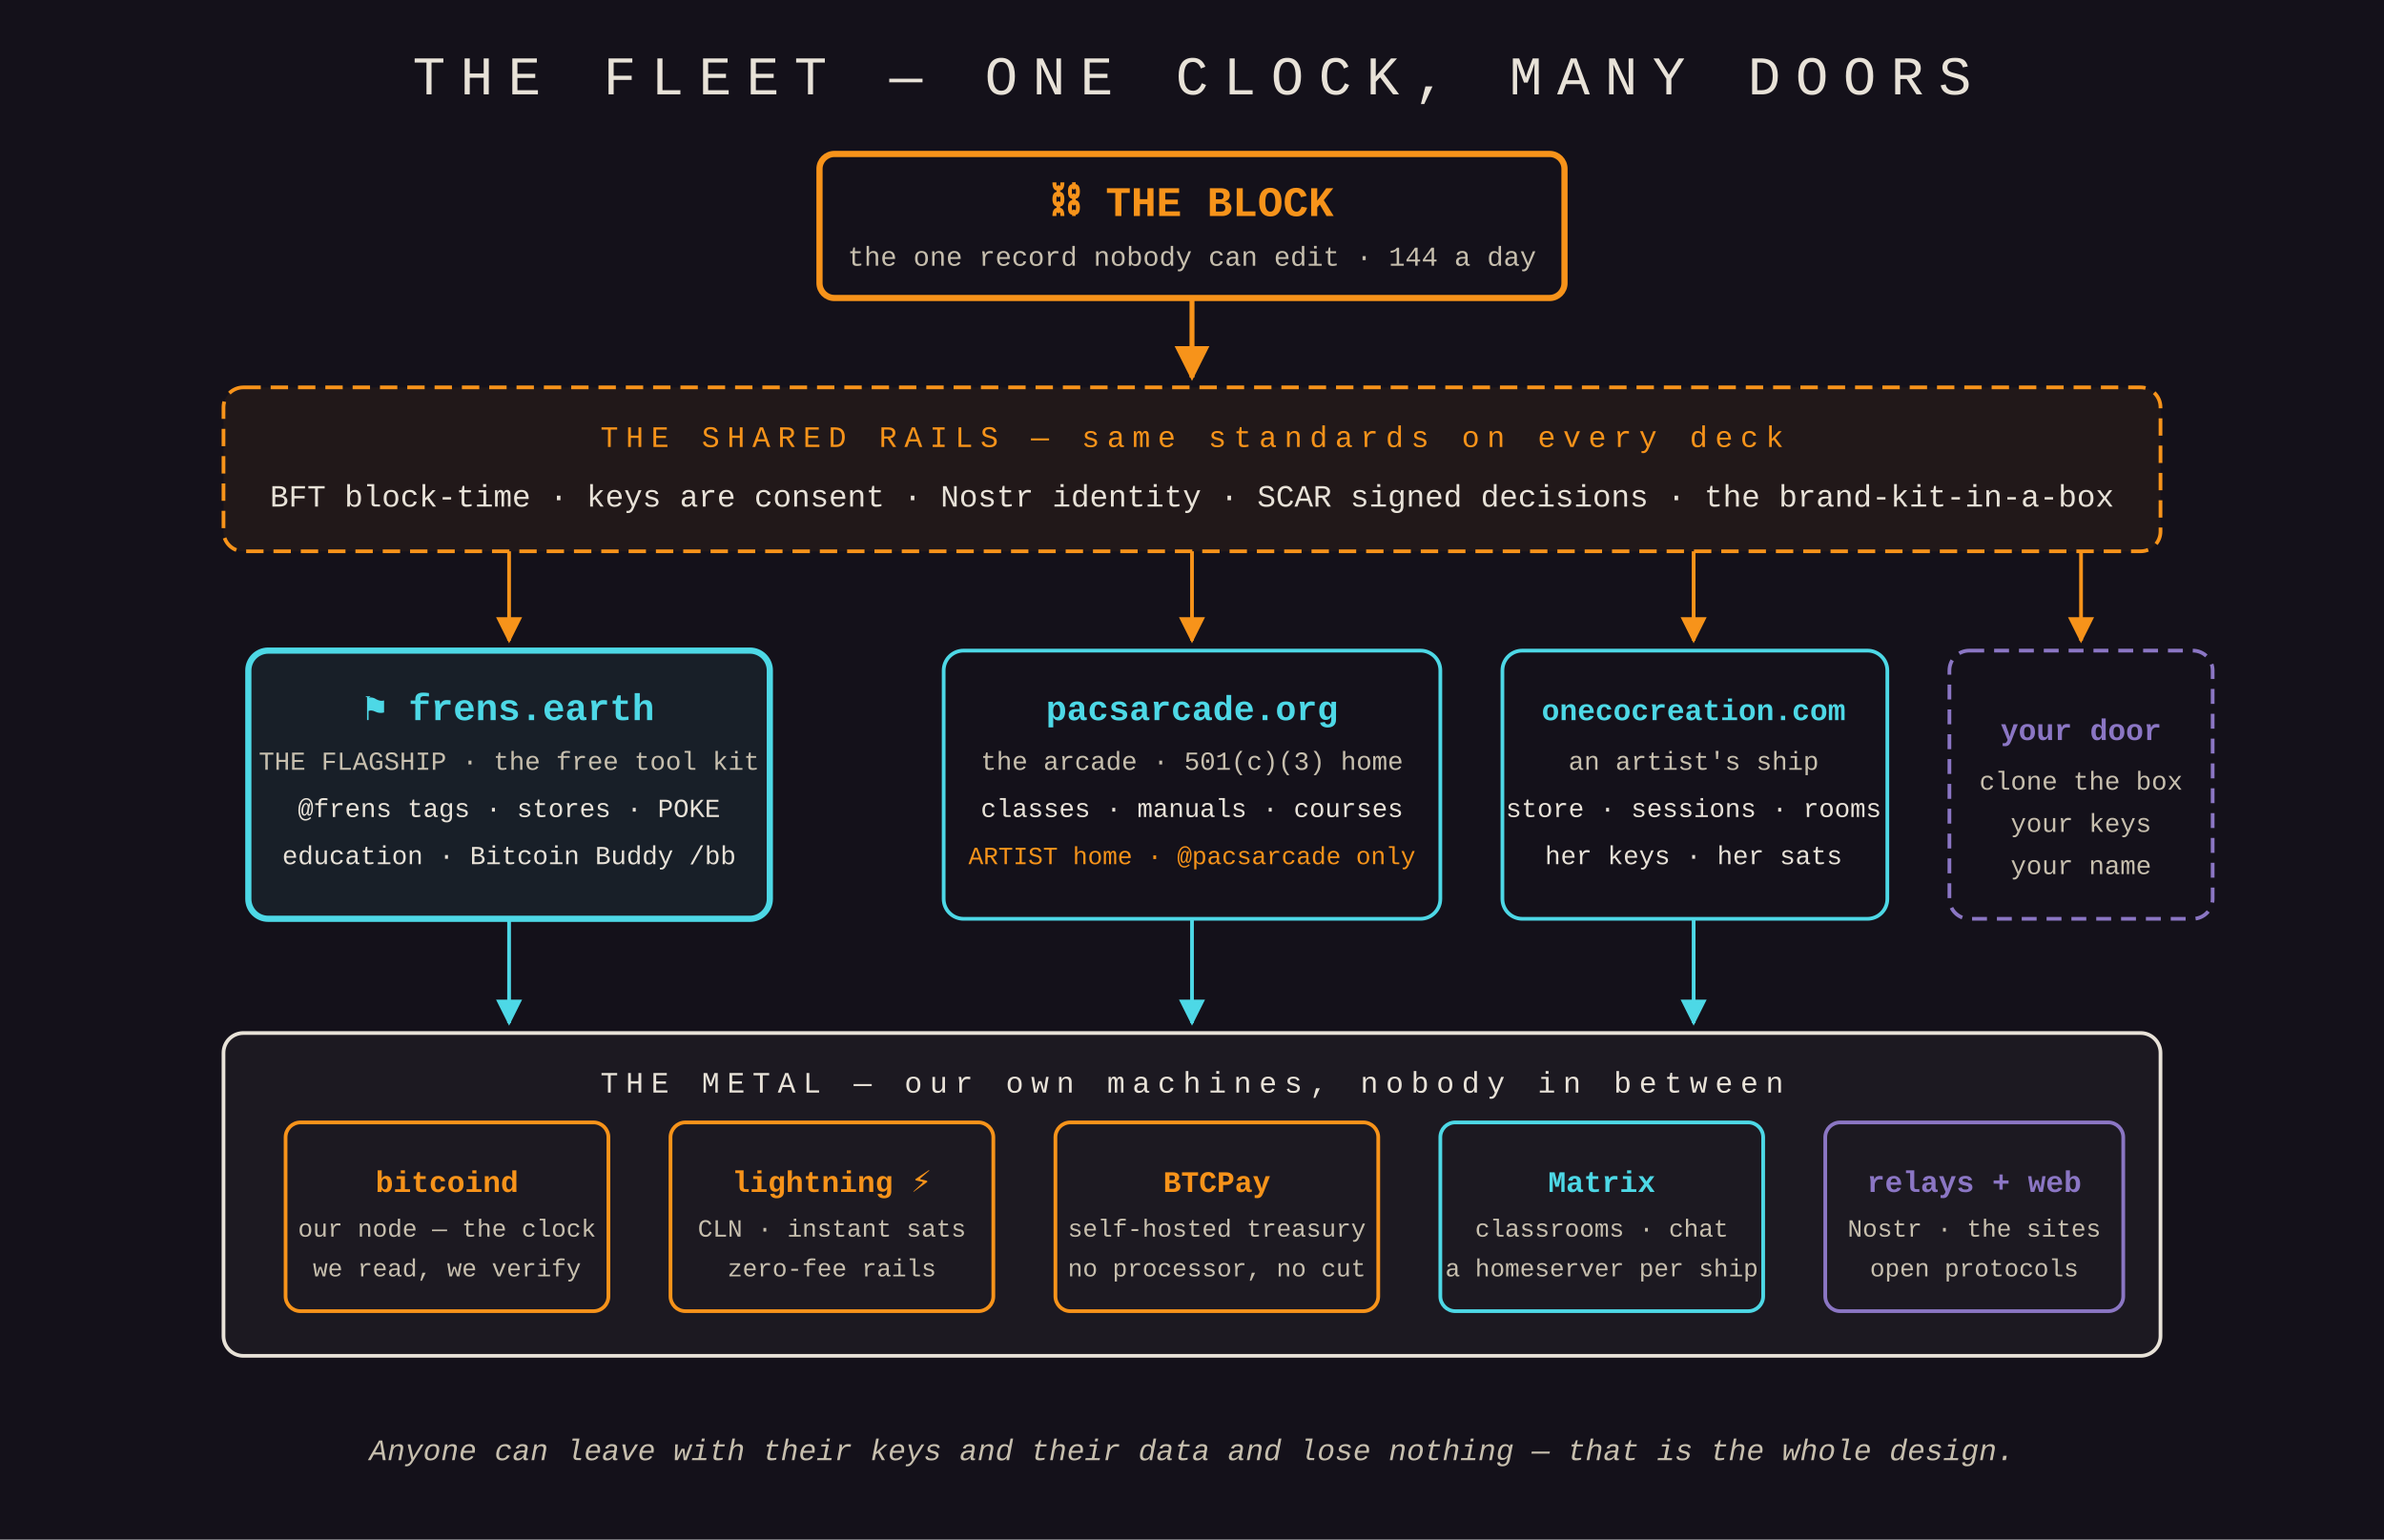
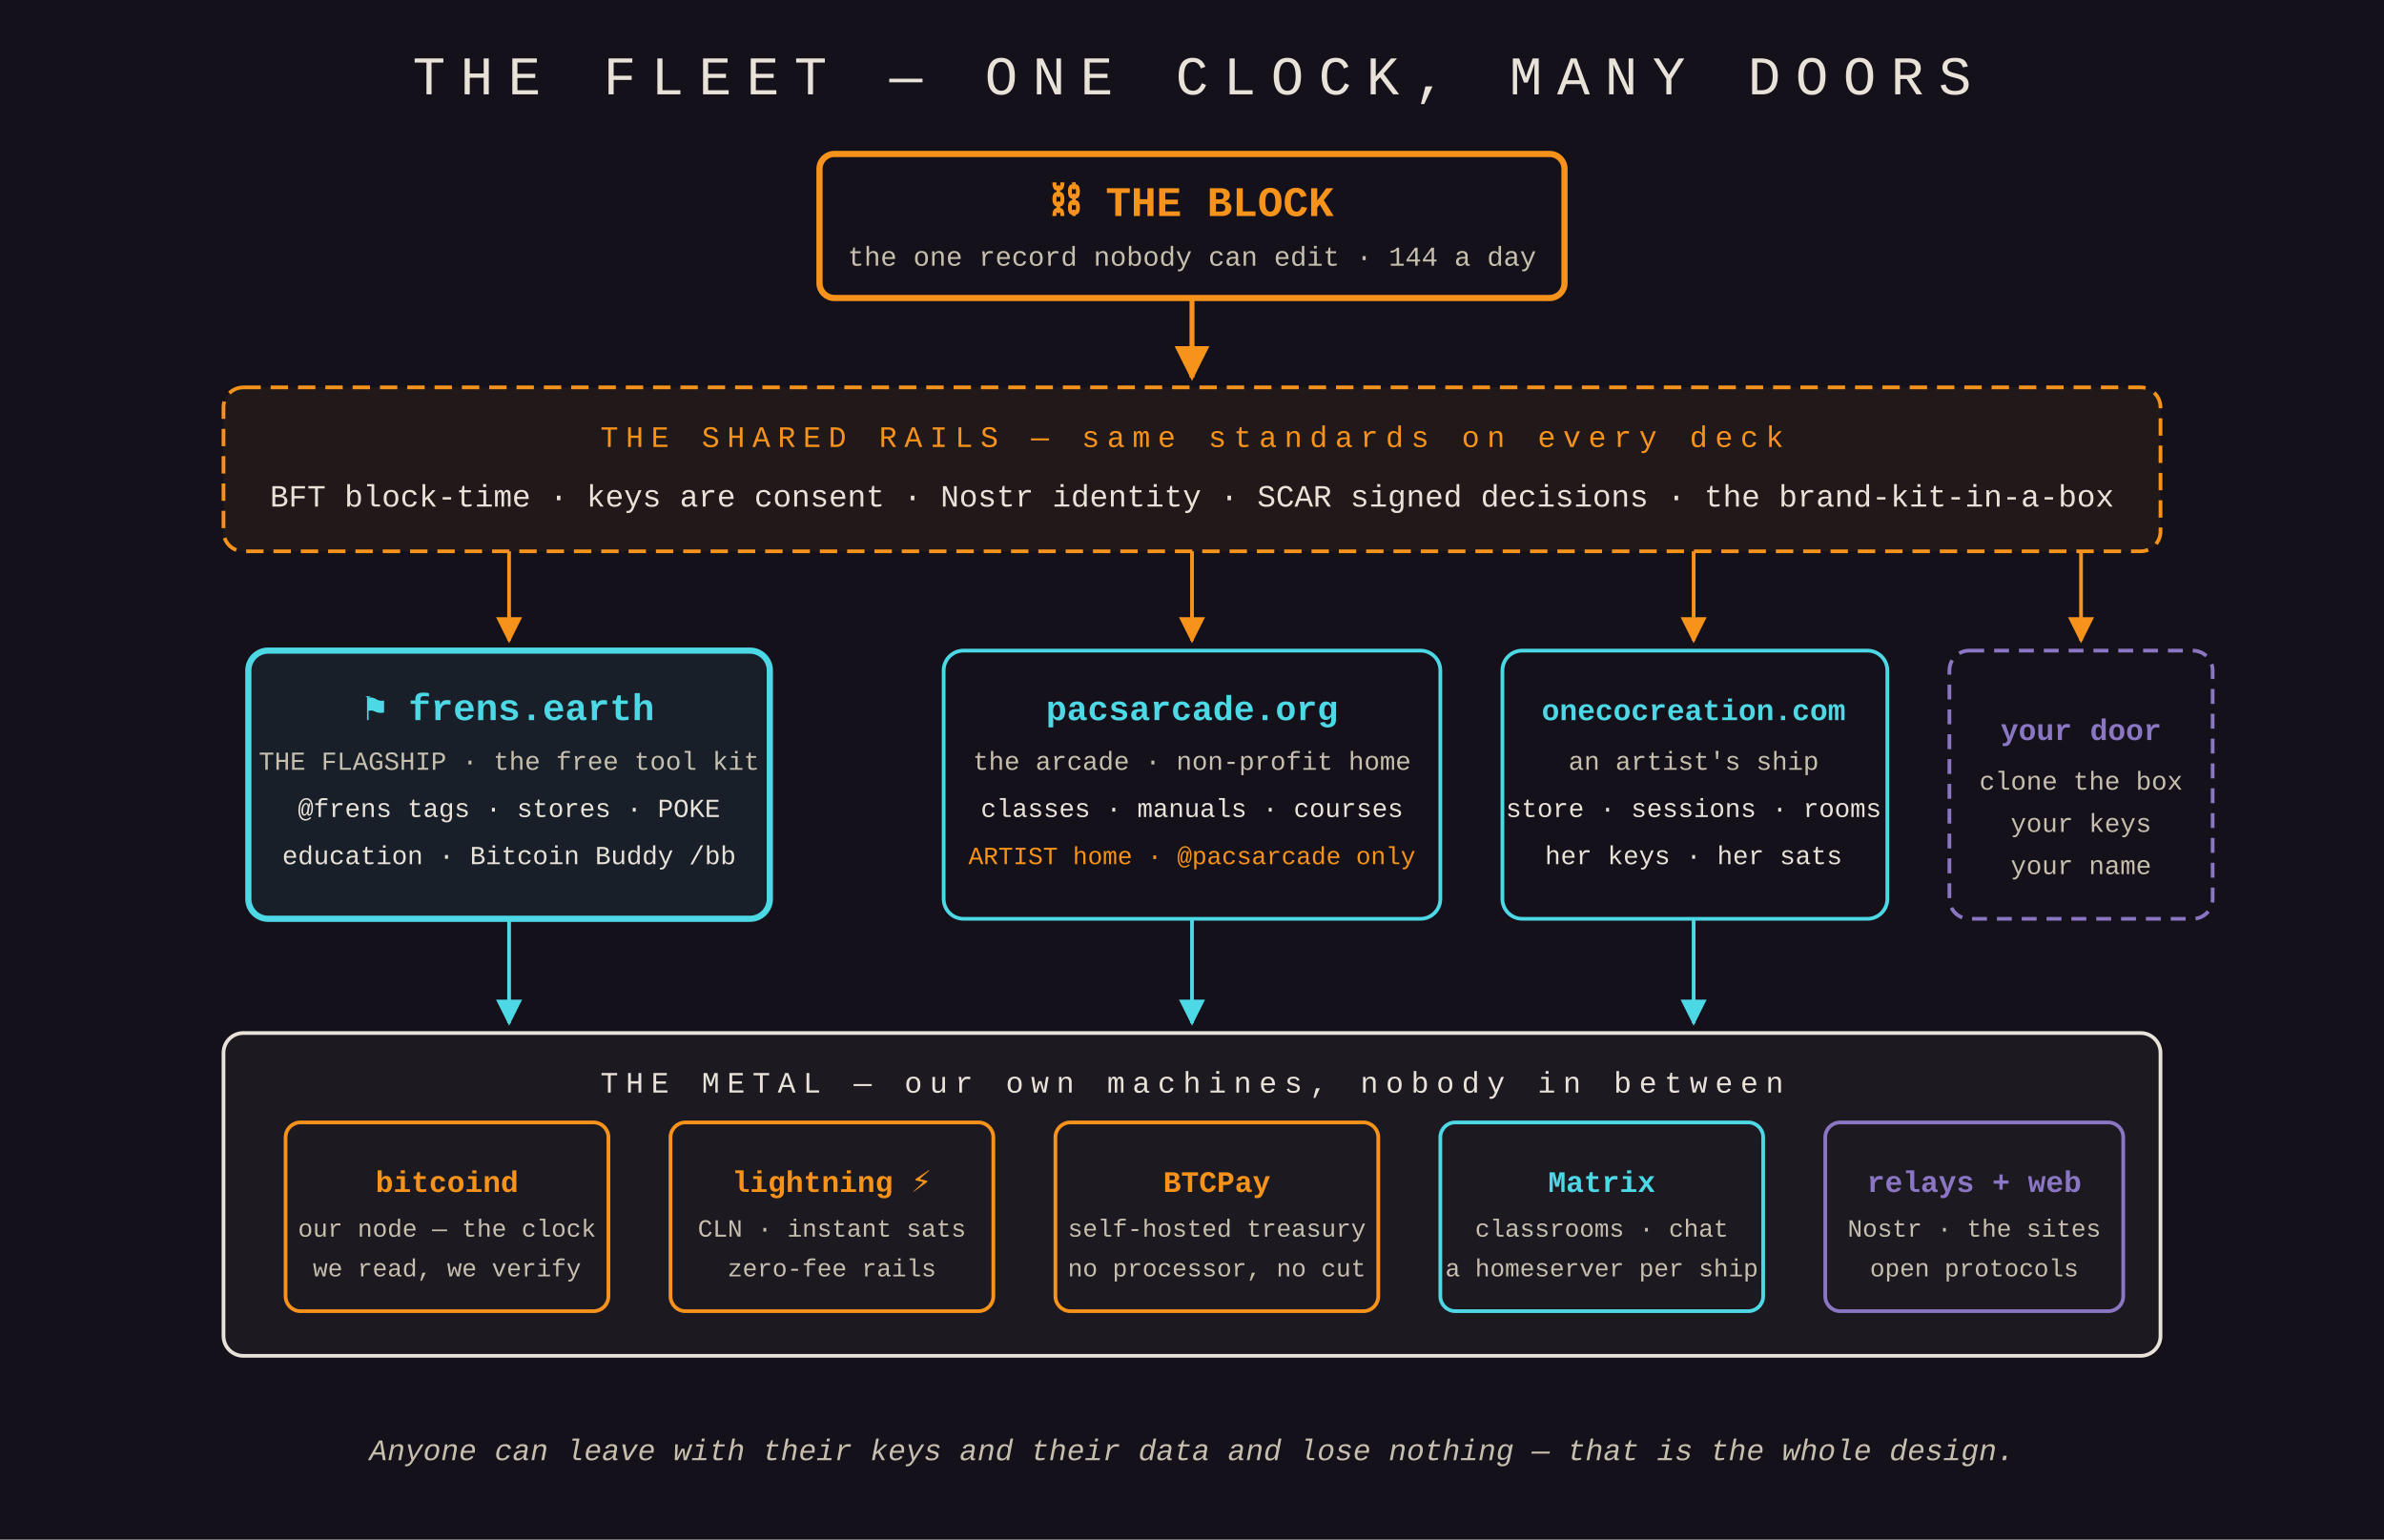
<svg xmlns="http://www.w3.org/2000/svg" viewBox="0 0 960 620" font-family="Courier New, monospace">
  <defs>
    <marker id="arr" viewBox="0 0 10 10" refX="9" refY="5" markerWidth="7" markerHeight="7" orient="auto-start-reverse">
      <path d="M0 0 L10 5 L0 10 z" fill="#f7931a" />
    </marker>
    <marker id="arrc" viewBox="0 0 10 10" refX="9" refY="5" markerWidth="7" markerHeight="7" orient="auto-start-reverse">
      <path d="M0 0 L10 5 L0 10 z" fill="#4dd8e6" />
    </marker>
  </defs>
  <rect width="960" height="620" fill="#14111a" />
  <text x="480" y="38" text-anchor="middle" fill="#e8e2d8" font-size="22" letter-spacing="6">THE FLEET — ONE CLOCK, MANY DOORS</text>
  <rect x="330" y="62" width="300" height="58" rx="6" fill="none" stroke="#f7931a" stroke-width="2.5" />
  <text x="480" y="87" text-anchor="middle" fill="#f7931a" font-size="17" font-weight="bold">⛓ THE BLOCK</text>
  <text x="480" y="107" text-anchor="middle" fill="#c7bfae" font-size="11">the one record nobody can edit · 144 a day</text>
  <line x1="480" y1="120" x2="480" y2="152" stroke="#f7931a" stroke-width="2" marker-end="url(#arr)" />
  <rect x="90" y="156" width="780" height="66" rx="8" fill="rgba(247,147,26,.06)" stroke="#f7931a" stroke-width="1.5" stroke-dasharray="7 4" />
  <text x="480" y="180" text-anchor="middle" fill="#f7931a" font-size="12" letter-spacing="3">THE SHARED RAILS — same standards on every deck</text>
  <text x="480" y="204" text-anchor="middle" fill="#e8e2d8" font-size="12.5">BFT block-time · keys are consent · Nostr identity · SCAR signed decisions · the brand-kit-in-a-box</text>
  <line x1="205" y1="222" x2="205" y2="258" stroke="#f7931a" stroke-width="1.5" marker-end="url(#arr)" />
  <line x1="480" y1="222" x2="480" y2="258" stroke="#f7931a" stroke-width="1.5" marker-end="url(#arr)" />
  <line x1="682" y1="222" x2="682" y2="258" stroke="#f7931a" stroke-width="1.5" marker-end="url(#arr)" />
  <line x1="838" y1="222" x2="838" y2="258" stroke="#f7931a" stroke-width="1.5" marker-end="url(#arr)" />
  <rect x="100" y="262" width="210" height="108" rx="8" fill="rgba(77,216,230,.07)" stroke="#4dd8e6" stroke-width="2.5" />
  <text x="205" y="290" text-anchor="middle" fill="#4dd8e6" font-size="15" font-weight="bold">⚑ frens.earth</text>
  <text x="205" y="310" text-anchor="middle" fill="#c7bfae" font-size="10.5">THE FLAGSHIP · the free tool kit</text>
  <text x="205" y="329" text-anchor="middle" fill="#e8e2d8" font-size="10.5">@frens tags · stores · POKE</text>
  <text x="205" y="348" text-anchor="middle" fill="#e8e2d8" font-size="10.5">education · Bitcoin Buddy /bb</text>
  <rect x="380" y="262" width="200" height="108" rx="8" fill="none" stroke="#4dd8e6" stroke-width="1.5" />
  <text x="480" y="290" text-anchor="middle" fill="#4dd8e6" font-size="14" font-weight="bold">pacsarcade.org</text>
-   <text x="480" y="310" text-anchor="middle" fill="#c7bfae" font-size="10.5">the arcade · 501(c)(3) home</text>
+   <text x="480" y="310" text-anchor="middle" fill="#c7bfae" font-size="10.5">the arcade · non-profit home</text>
  <text x="480" y="329" text-anchor="middle" fill="#e8e2d8" font-size="10.5">classes · manuals · courses</text>
  <text x="480" y="348" text-anchor="middle" fill="#f7931a" font-size="10">ARTIST home · @pacsarcade only</text>
  <rect x="605" y="262" width="155" height="108" rx="8" fill="none" stroke="#4dd8e6" stroke-width="1.5" />
  <text x="682" y="290" text-anchor="middle" fill="#4dd8e6" font-size="12" font-weight="bold">onecocreation.com</text>
  <text x="682" y="310" text-anchor="middle" fill="#c7bfae" font-size="10.5">an artist's ship</text>
  <text x="682" y="329" text-anchor="middle" fill="#e8e2d8" font-size="10.5">store · sessions · rooms</text>
  <text x="682" y="348" text-anchor="middle" fill="#e8e2d8" font-size="10.5">her keys · her sats</text>
  <rect x="785" y="262" width="106" height="108" rx="8" fill="none" stroke="#8b76c4" stroke-width="1.5" stroke-dasharray="6 4" />
  <text x="838" y="298" text-anchor="middle" fill="#8b76c4" font-size="12" font-weight="bold">your door</text>
  <text x="838" y="318" text-anchor="middle" fill="#c7bfae" font-size="10.5">clone the box</text>
  <text x="838" y="335" text-anchor="middle" fill="#c7bfae" font-size="10.5">your keys</text>
  <text x="838" y="352" text-anchor="middle" fill="#c7bfae" font-size="10.5">your name</text>
  <line x1="205" y1="370" x2="205" y2="412" stroke="#4dd8e6" stroke-width="1.5" marker-end="url(#arrc)" />
  <line x1="480" y1="370" x2="480" y2="412" stroke="#4dd8e6" stroke-width="1.5" marker-end="url(#arrc)" />
  <line x1="682" y1="370" x2="682" y2="412" stroke="#4dd8e6" stroke-width="1.5" marker-end="url(#arrc)" />
  <rect x="90" y="416" width="780" height="130" rx="8" fill="rgba(232,226,216,.04)" stroke="#e8e2d8" stroke-width="1.5" />
  <text x="480" y="440" text-anchor="middle" fill="#e8e2d8" font-size="12" letter-spacing="3">THE METAL — our own machines, nobody in between</text>
  <rect x="115" y="452" width="130" height="76" rx="6" fill="none" stroke="#f7931a" stroke-width="1.5" />
  <text x="180" y="480" text-anchor="middle" fill="#f7931a" font-size="12" font-weight="bold">bitcoind</text>
  <text x="180" y="498" text-anchor="middle" fill="#c7bfae" font-size="10">our node — the clock</text>
  <text x="180" y="514" text-anchor="middle" fill="#c7bfae" font-size="10">we read, we verify</text>
  <rect x="270" y="452" width="130" height="76" rx="6" fill="none" stroke="#f7931a" stroke-width="1.5" />
  <text x="335" y="480" text-anchor="middle" fill="#f7931a" font-size="12" font-weight="bold">lightning ⚡</text>
  <text x="335" y="498" text-anchor="middle" fill="#c7bfae" font-size="10">CLN · instant sats</text>
  <text x="335" y="514" text-anchor="middle" fill="#c7bfae" font-size="10">zero-fee rails</text>
  <rect x="425" y="452" width="130" height="76" rx="6" fill="none" stroke="#f7931a" stroke-width="1.5" />
  <text x="490" y="480" text-anchor="middle" fill="#f7931a" font-size="12" font-weight="bold">BTCPay</text>
  <text x="490" y="498" text-anchor="middle" fill="#c7bfae" font-size="10">self-hosted treasury</text>
  <text x="490" y="514" text-anchor="middle" fill="#c7bfae" font-size="10">no processor, no cut</text>
  <rect x="580" y="452" width="130" height="76" rx="6" fill="none" stroke="#4dd8e6" stroke-width="1.5" />
  <text x="645" y="480" text-anchor="middle" fill="#4dd8e6" font-size="12" font-weight="bold">Matrix</text>
  <text x="645" y="498" text-anchor="middle" fill="#c7bfae" font-size="10">classrooms · chat</text>
  <text x="645" y="514" text-anchor="middle" fill="#c7bfae" font-size="10">a homeserver per ship</text>
  <rect x="735" y="452" width="120" height="76" rx="6" fill="none" stroke="#8b76c4" stroke-width="1.5" />
  <text x="795" y="480" text-anchor="middle" fill="#8b76c4" font-size="12" font-weight="bold">relays + web</text>
  <text x="795" y="498" text-anchor="middle" fill="#c7bfae" font-size="10">Nostr · the sites</text>
  <text x="795" y="514" text-anchor="middle" fill="#c7bfae" font-size="10">open protocols</text>
  <text x="480" y="588" text-anchor="middle" fill="#c7bfae" font-size="12" font-style="italic">Anyone can leave with their keys and their data and lose nothing — that is the whole design.</text>
</svg>
